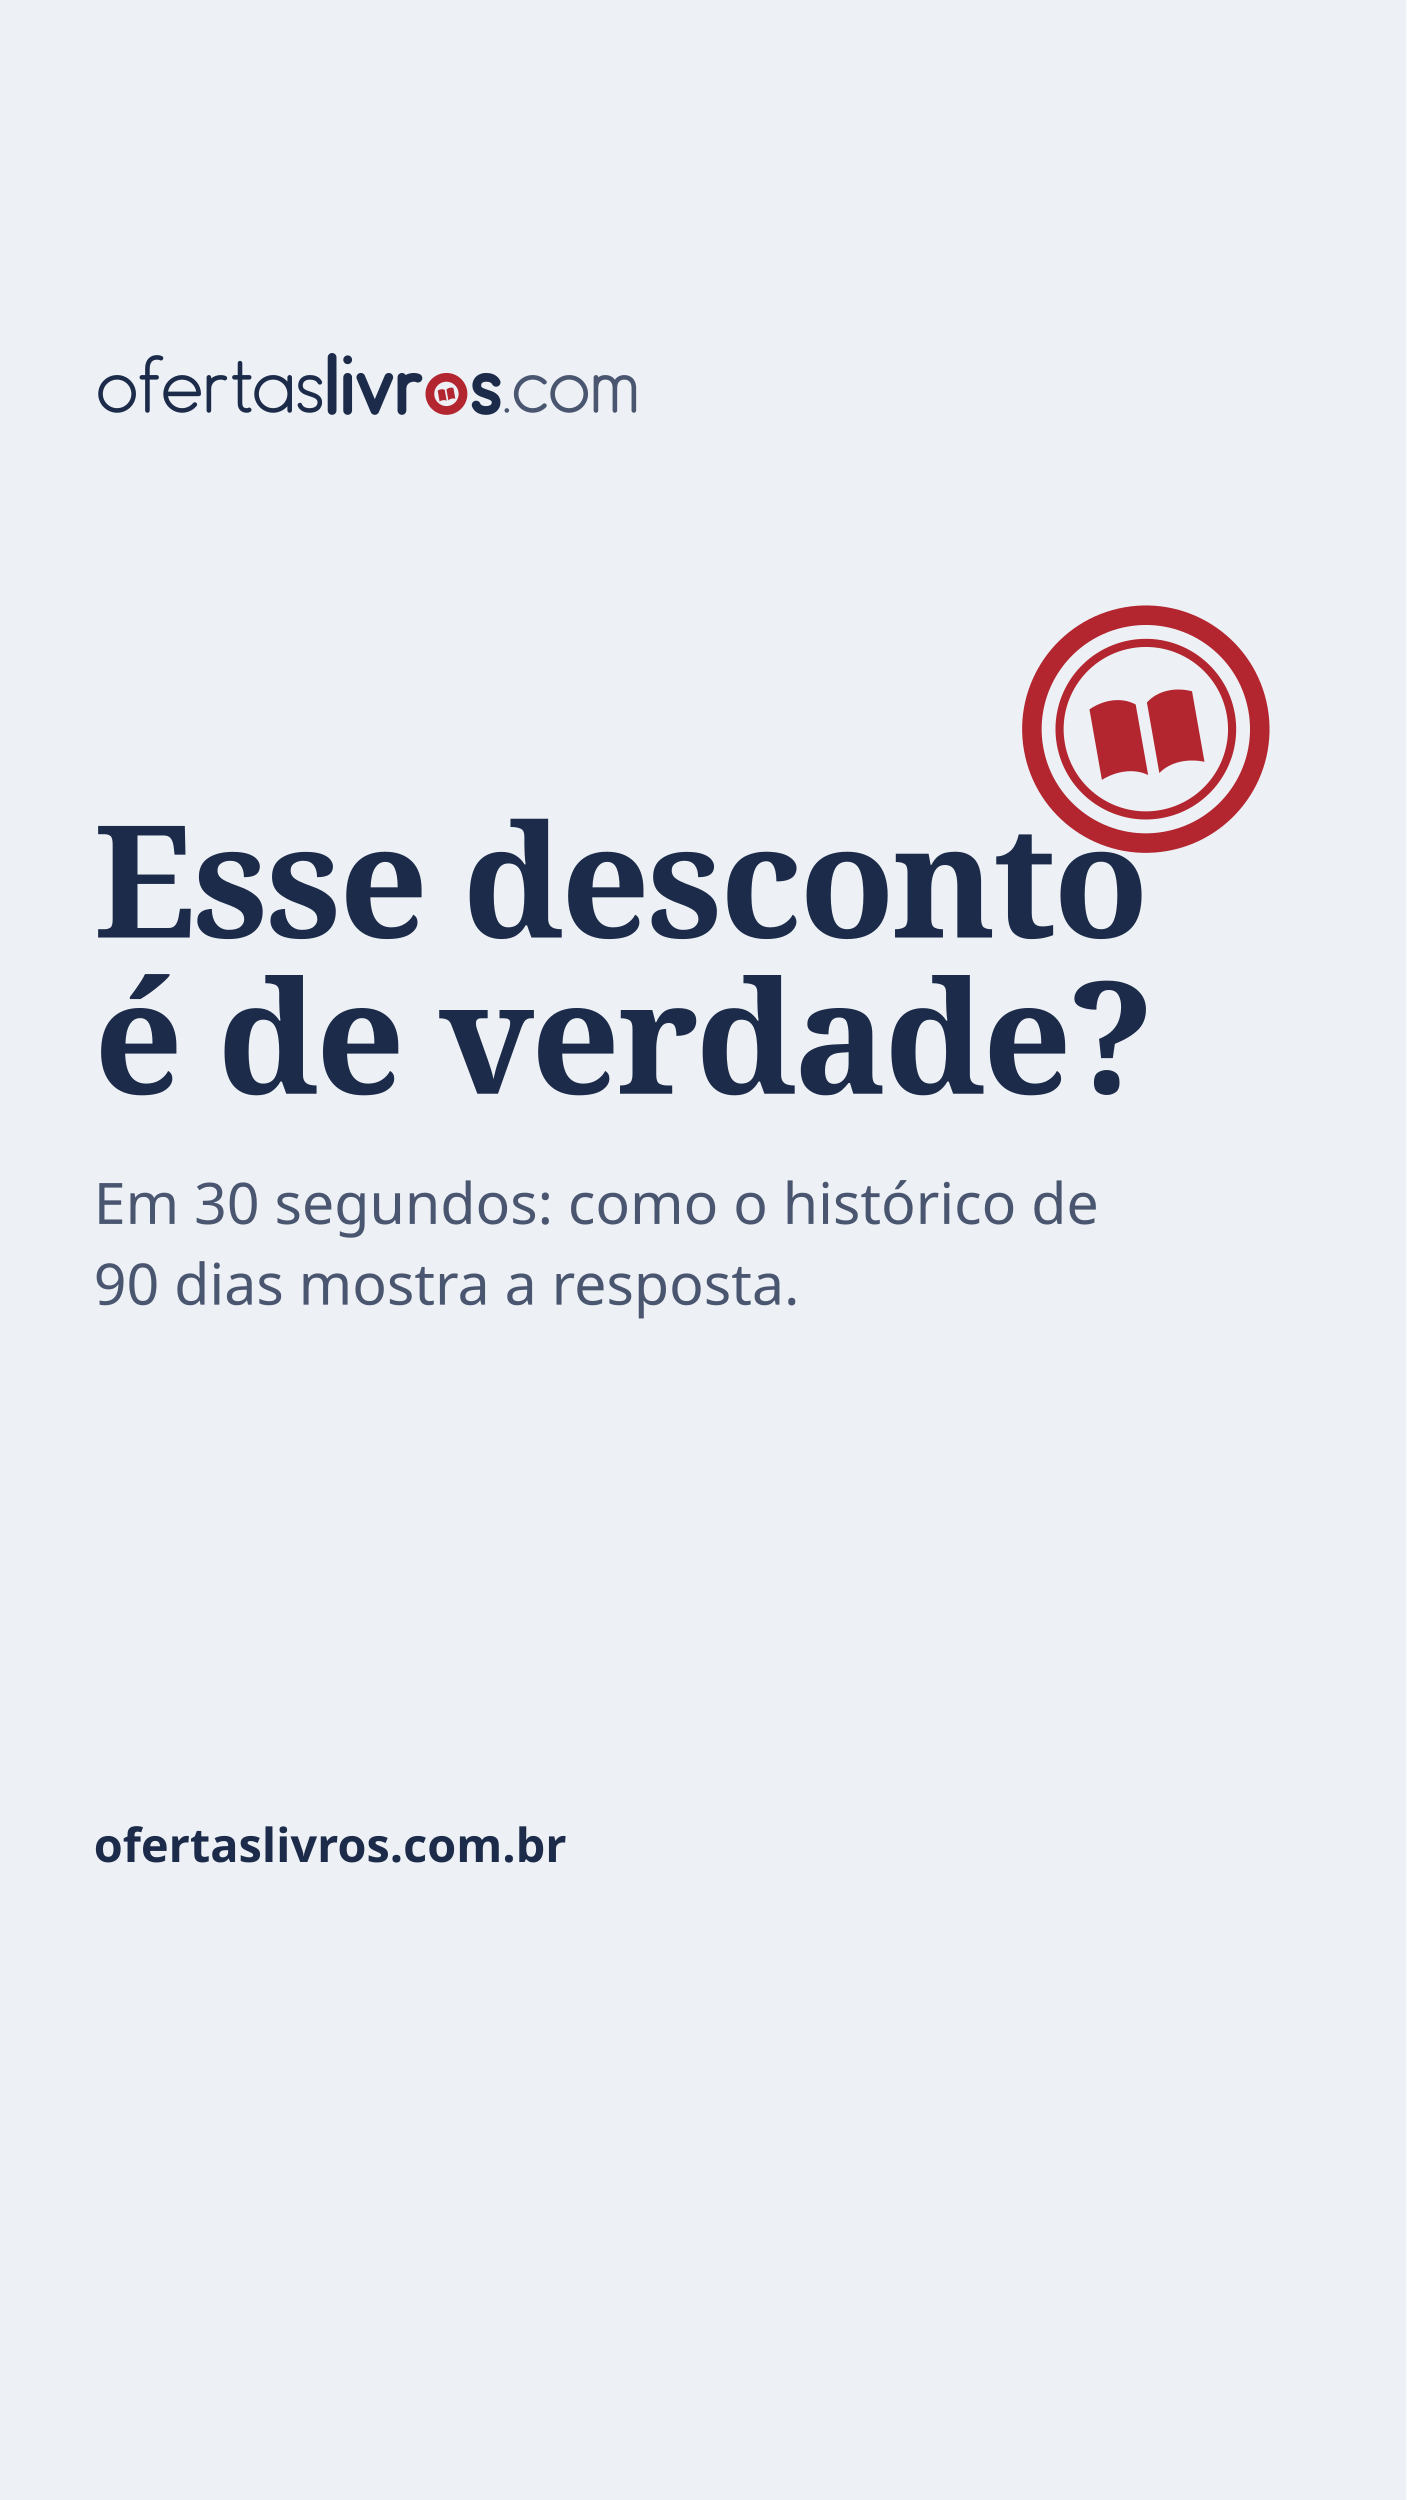
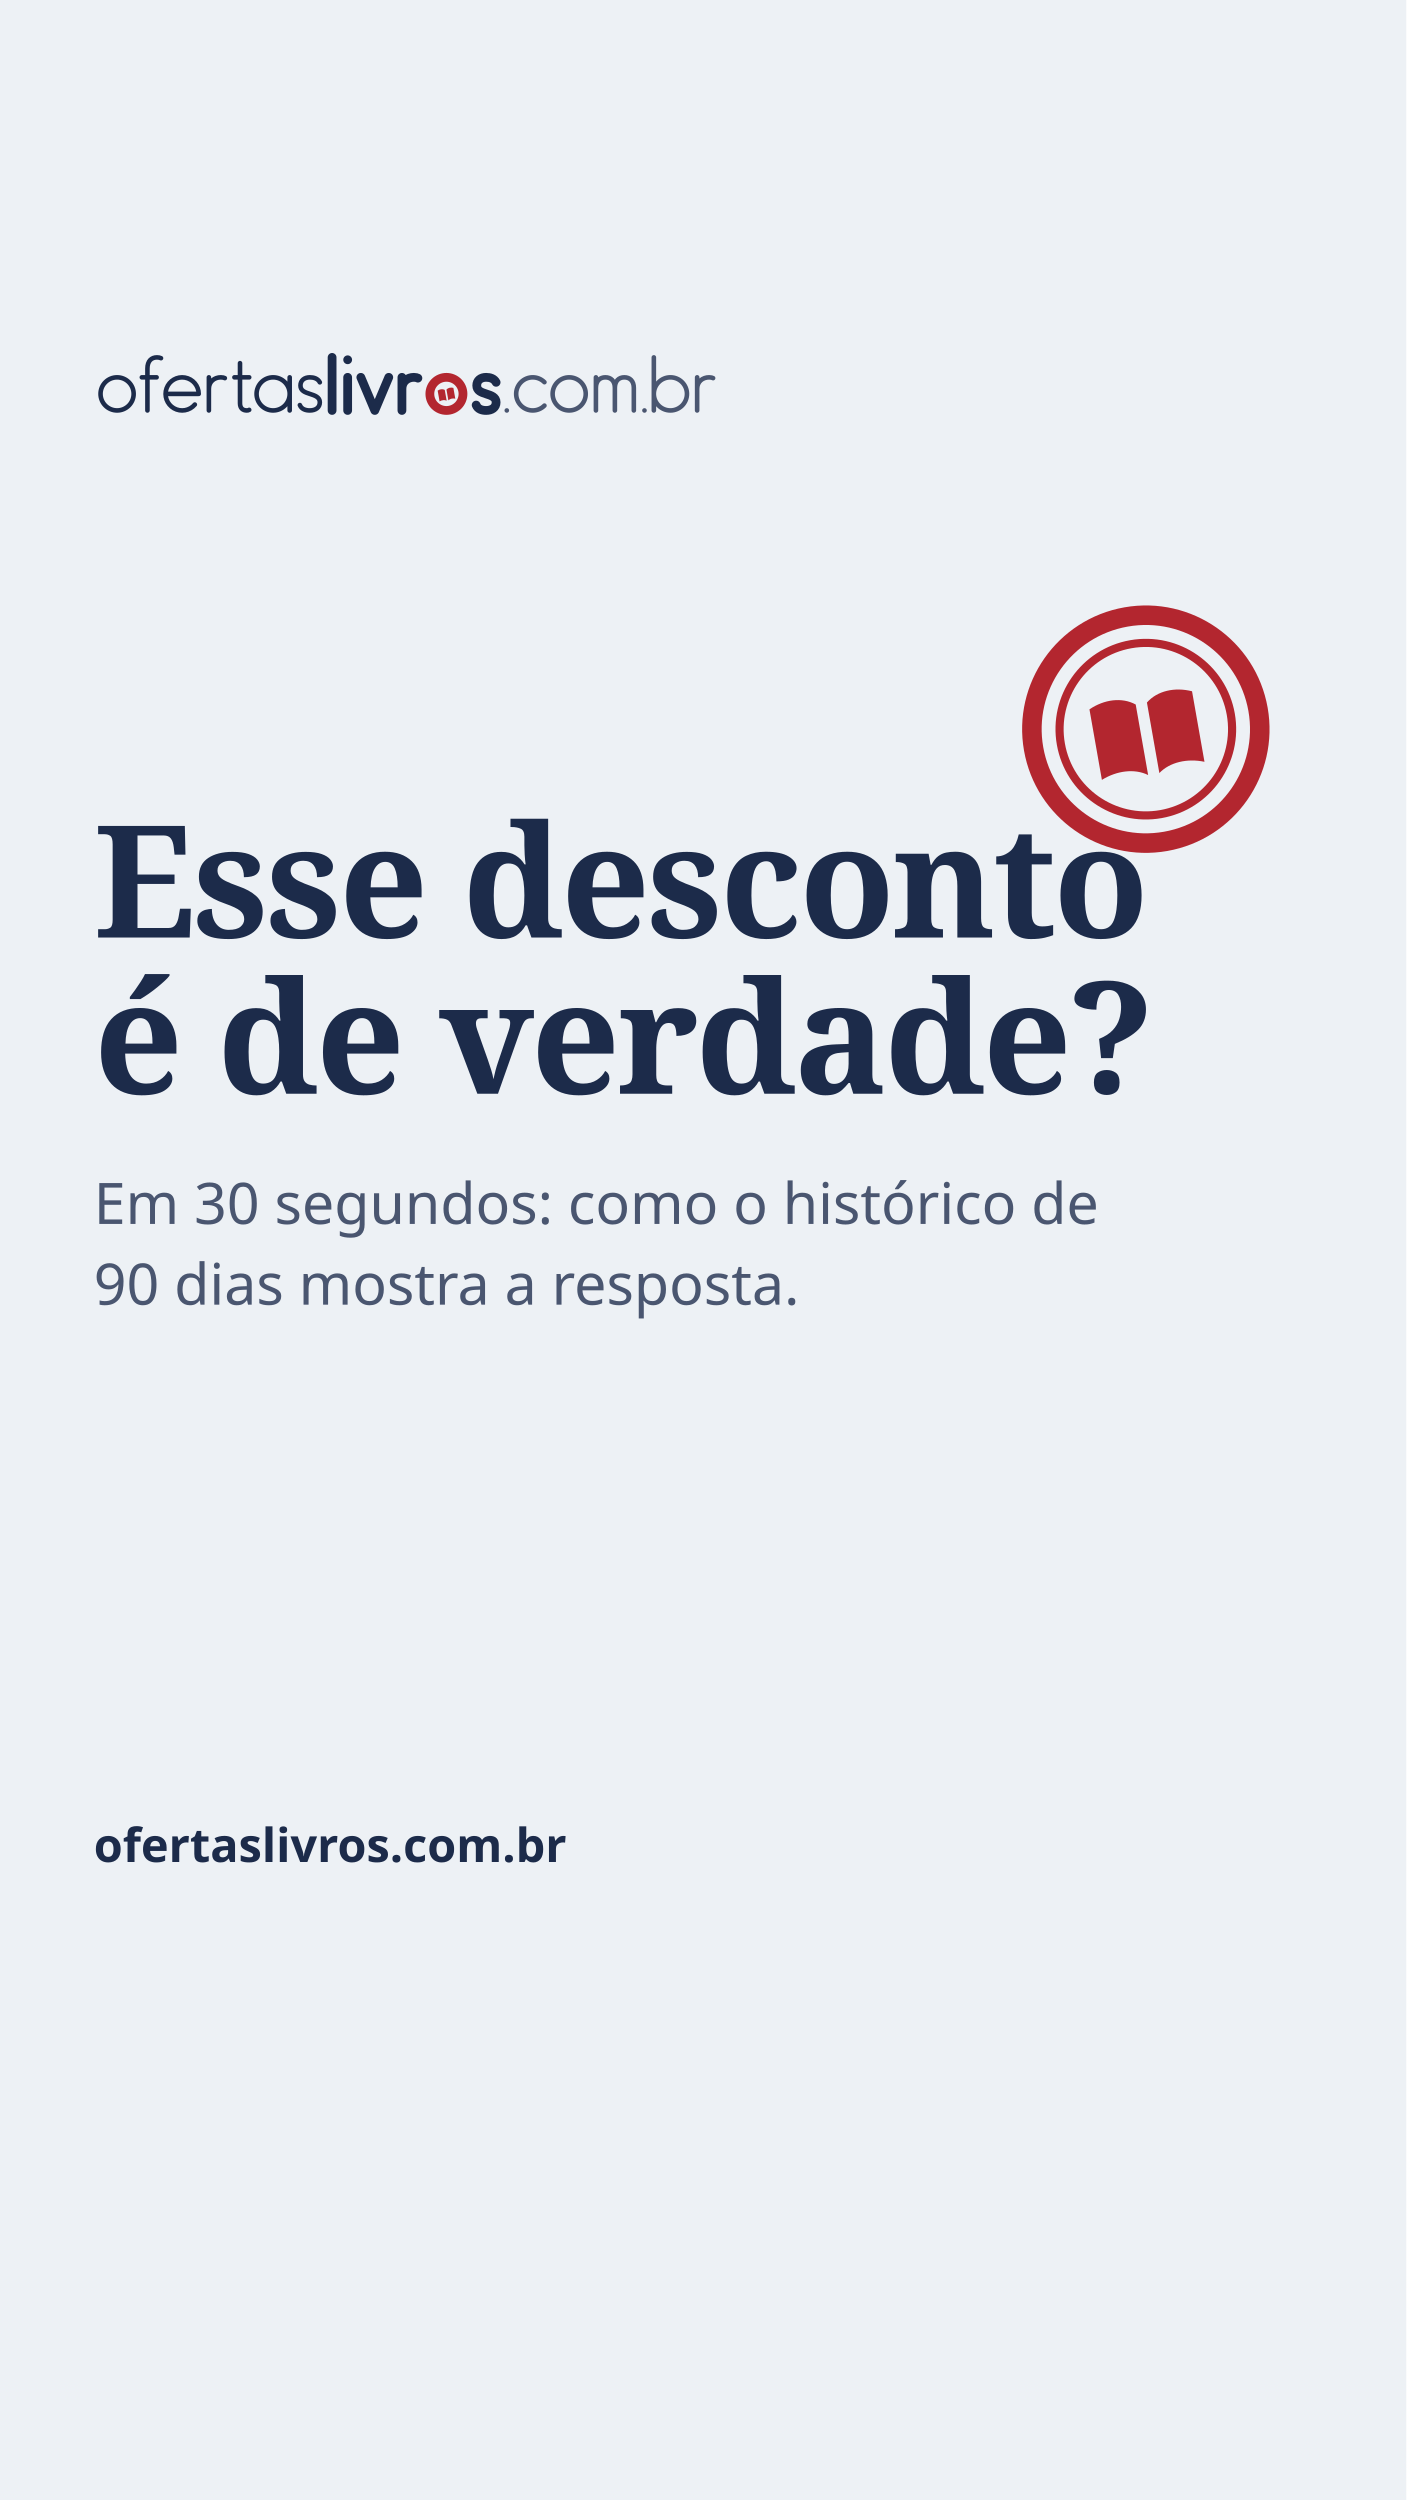
<svg xmlns="http://www.w3.org/2000/svg" width="1080" height="1920" viewBox="0 0 1080 1920" role="img" aria-label="Esse desconto é de verdade?">
  <style>
@font-face{font-family:"Fraunces";font-weight:100 900;src:url("../../../../static/fonts/fraunces-latin-full-normal.woff2")}
@font-face{font-family:"Fraunces";font-style:italic;font-weight:100 900;src:url("../../../../static/fonts/fraunces-latin-full-italic.woff2")}
@font-face{font-family:"Outfit";font-weight:100 900;src:url("../../../../static/fonts/outfit-latin-wght-normal.woff2")}
.f{font-family:Fraunces,Charter,Georgia,serif;font-weight:800;font-variation-settings:"SOFT" 100,"WONK" 1;letter-spacing:-.02em}
.fi{font-family:Fraunces,Charter,Georgia,serif;font-style:italic;font-weight:400;font-variation-settings:"SOFT" 100,"WONK" 1}
.s{font-family:Outfit,system-ui,sans-serif}
.up{text-transform:uppercase;letter-spacing:.06em}
</style>
  <rect width="1080" height="1920" fill="#edf1f5" />
-   <svg x="72" y="270" width="420.0" height="49.7" viewBox="-3.4 8.8 274.07 32.4" aria-label="ofertaslivros.com">
+   <svg x="72" y="270" width="477.5" height="49.7" viewBox="-3.4 8.8 311.6 32.4" aria-label="ofertaslivros.com.br">
    <path d="M 0 30 A 8.3 8.3 0 1 1 16.6 30 A 8.3 8.3 0 1 1 0 30 Z M 23.5 38.3 V 17.3 C 23.5 13.5 25.5 11.7 28.3 11.7 C 29.1 11.7 29.8 11.85 30.3 12.1 M 20.7 21.7 H 28.1 M 32.6 30 H 49.2 A 8.3 8.3 0 1 0 47.26 35.34 M 54.3 21.7 V 38.3 M 54.3 27.5 C 54.3 23.8 57.1 21.7 60.3 21.7 C 61.3 21.7 61.9 21.9 62.3 22.1 M 69.9 14.6 V 34.7 C 69.9 37.1 71.2 38.3 73.3 38.3 C 73.8 38.3 74.2 38.2 74.5 38 M 67.1 21.7 H 74.5 M 78.2 30 A 8.3 8.3 0 1 1 94.8 30 A 8.3 8.3 0 1 1 78.2 30 Z M 94.8 21.7 V 38.3 M 109.9 24.2 C 108.9 22.3 106.9 21.7 104.9 21.7 C 102.2 21.7 100.2 23.2 100.2 25.8 C 100.2 28.4 102.4 29.2 104.9 30 C 107.4 30.8 109.9 31.6 109.9 34.2 C 109.9 36.9 107.7 38.3 104.9 38.3 C 102.7 38.3 100.7 37.6 99.9 35.6" fill="none" stroke="#1c2b4a" stroke-width="2.3" stroke-linecap="round" stroke-linejoin="round" />
    <circle cx="173.35" cy="30" r="8.3" fill="none" stroke="#b3262f" stroke-width="4.4" />
    <path transform="translate(173.35 30.25) rotate(-10) scale(0.625) translate(-16 -16.6)" fill="#b3262f" d="M9.6 12.4C11.6 11.5 13.8 11.6 15.3 12.8V21.6C13.8 20.5 11.6 20.4 9.6 21.2ZM22.4 12.4C20.4 11.5 18.2 11.6 16.7 12.8V21.6C18.2 20.5 20.4 20.4 22.4 21.2Z" />
    <path d="M 116.05 11.7 V 38.3 M 123.85 21.7 V 38.3 M 123.85 12.9 h 0.01 M 130.45 21.7 L 137.45 38.3 L 144.45 21.7 M 151.05 21.7 V 38.3 M 151.05 27.5 C 151.05 23.8 153.85 21.7 157.05 21.7 C 158.05 21.7 158.65 21.9 159.05 22.1 M 198.25 24.2 C 197.25 22.3 195.25 21.7 193.25 21.7 C 190.55 21.7 188.55 23.2 188.55 25.8 C 188.55 28.4 190.75 29.2 193.25 30 C 195.75 30.8 198.25 31.6 198.25 34.2 C 198.25 36.9 196.05 38.3 193.25 38.3 C 191.05 38.3 189.05 37.6 188.25 35.6" fill="none" stroke="#1c2b4a" stroke-width="4.4" stroke-linecap="round" stroke-linejoin="round" />
    <path d="M 203.6 38.3 h 0.01 M 222.47 24.13 A 8.3 8.3 0 1 0 222.47 35.87 M 226.57 30 A 8.3 8.3 0 1 1 243.17 30 A 8.3 8.3 0 1 1 226.57 30 Z M 248.27 21.7 V 38.3 M 248.27 27 C 248.27 23.5 250.27 21.7 253.02 21.7 C 255.77 21.7 257.77 23.5 257.77 27 V 38.3 M 257.77 27 C 257.77 23.5 259.77 21.7 262.52 21.7 C 265.27 21.7 267.27 23.5 267.27 27 V 38.3" fill="none" stroke="#4a5670" stroke-width="2.3" stroke-linecap="round" stroke-linejoin="round" />
+     <path d="M 272.6 38.3 h 0.01 M 277.3 11.7 V 38.3 M 277.3 30 A 8.3 8.3 0 1 1 293.9 30 A 8.3 8.3 0 1 1 277.3 30 Z M 299 21.7 V 38.3 M 299 27.5 C 299 23.8 301.8 21.7 305 21.7 C 306 21.7 306.6 21.9 307 22.1" fill="none" stroke="#4a5670" stroke-width="2.3" stroke-linecap="round" stroke-linejoin="round" />
  </svg>
  <text class="f" x="72" y="720" font-size="120" fill="#1c2b4a" text-anchor="start">
    <tspan x="72" dy="0">Esse desconto</tspan>
    <tspan x="72" dy="120">é de verdade?</tspan>
  </text>
  <text class="s" x="72" y="940" font-size="44" fill="#4a5670" font-weight="400" text-anchor="start">
    <tspan x="72" dy="0">Em 30 segundos: como o histórico de</tspan>
    <tspan x="72" dy="62">90 dias mostra a resposta.</tspan>
  </text>
  <g transform="translate(780.0 460.0) scale(6.25) rotate(-10 16 16)">
    <circle cx="16" cy="16" r="14" fill="none" stroke="#b3262f" stroke-width="2.4" />
    <circle cx="16" cy="16" r="10.6" fill="none" stroke="#b3262f" stroke-width="1.0" />
    <path fill="#b3262f" d="M9.6 12.4C11.6 11.5 13.8 11.6 15.3 12.8V21.6C13.8 20.5 11.6 20.4 9.6 21.2ZM22.4 12.4C20.4 11.5 18.2 11.6 16.7 12.8V21.6C18.2 20.5 20.4 20.4 22.4 21.2Z" />
  </g>
  <text class="s" x="72" y="1430" font-size="36" fill="#1c2b4a" font-weight="600" text-anchor="start">
    <tspan x="72" dy="0">ofertaslivros.com.br</tspan>
  </text>
</svg>
